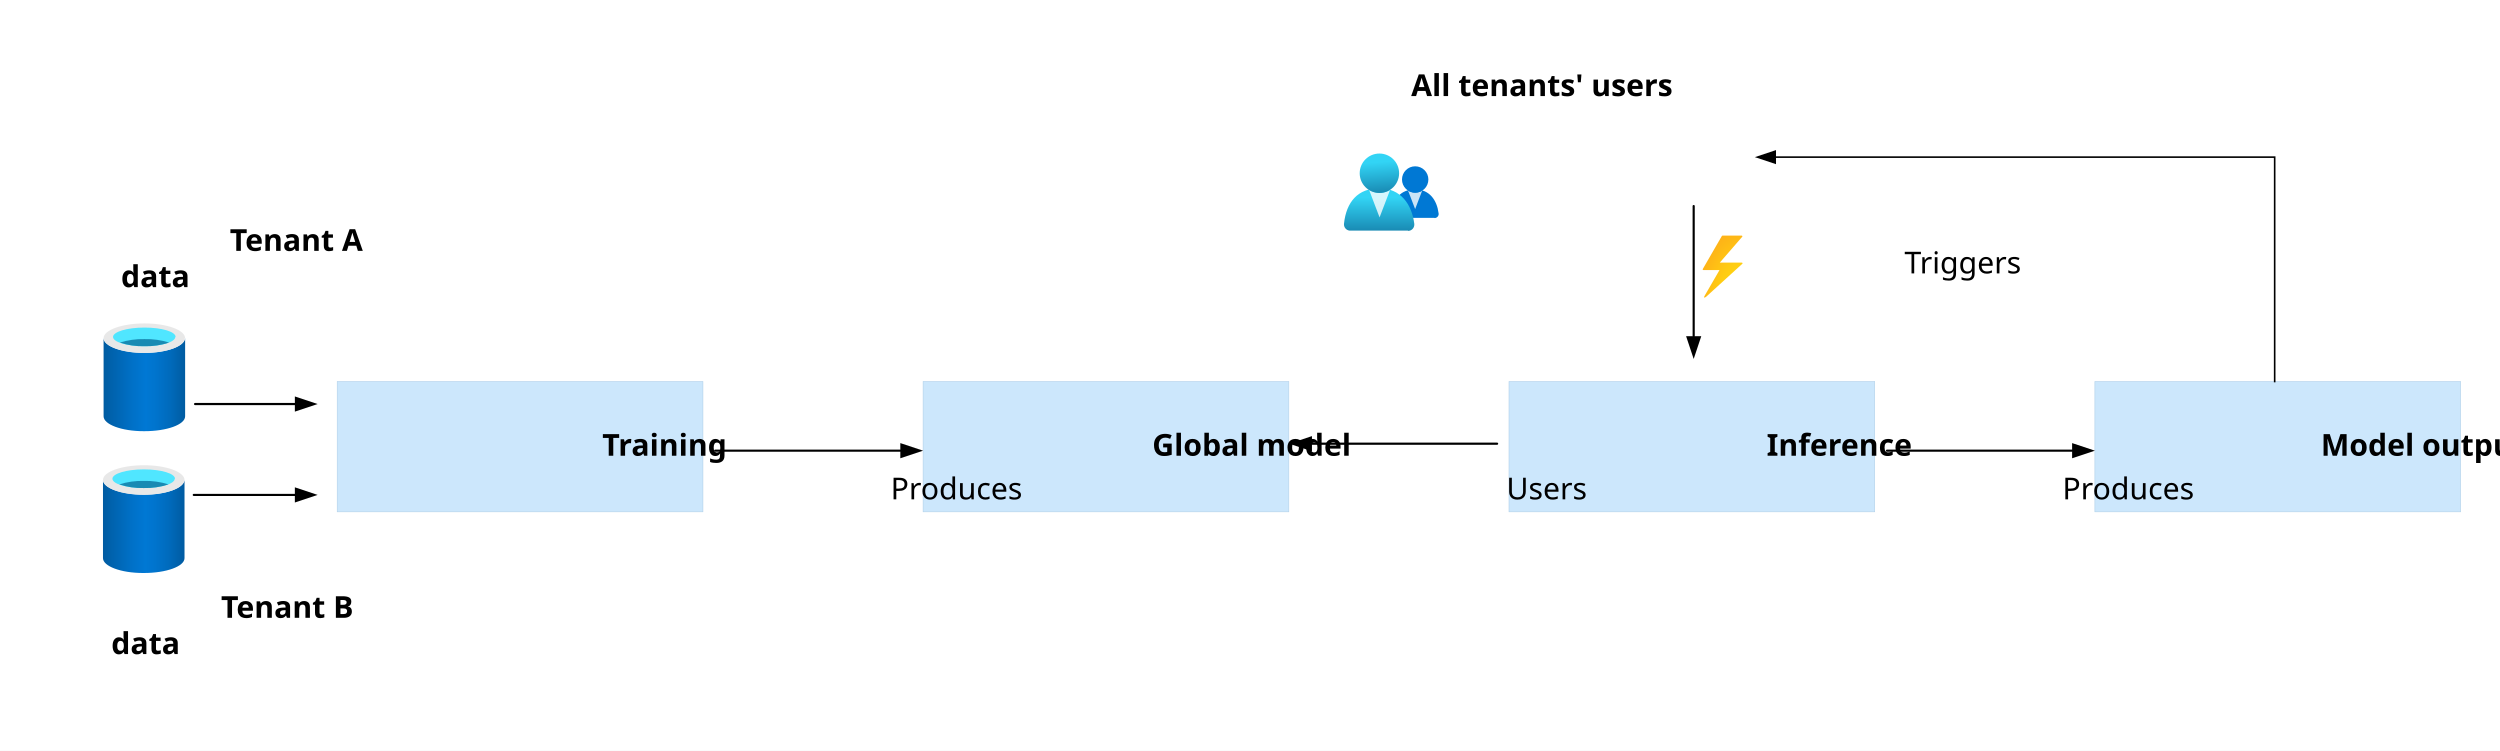
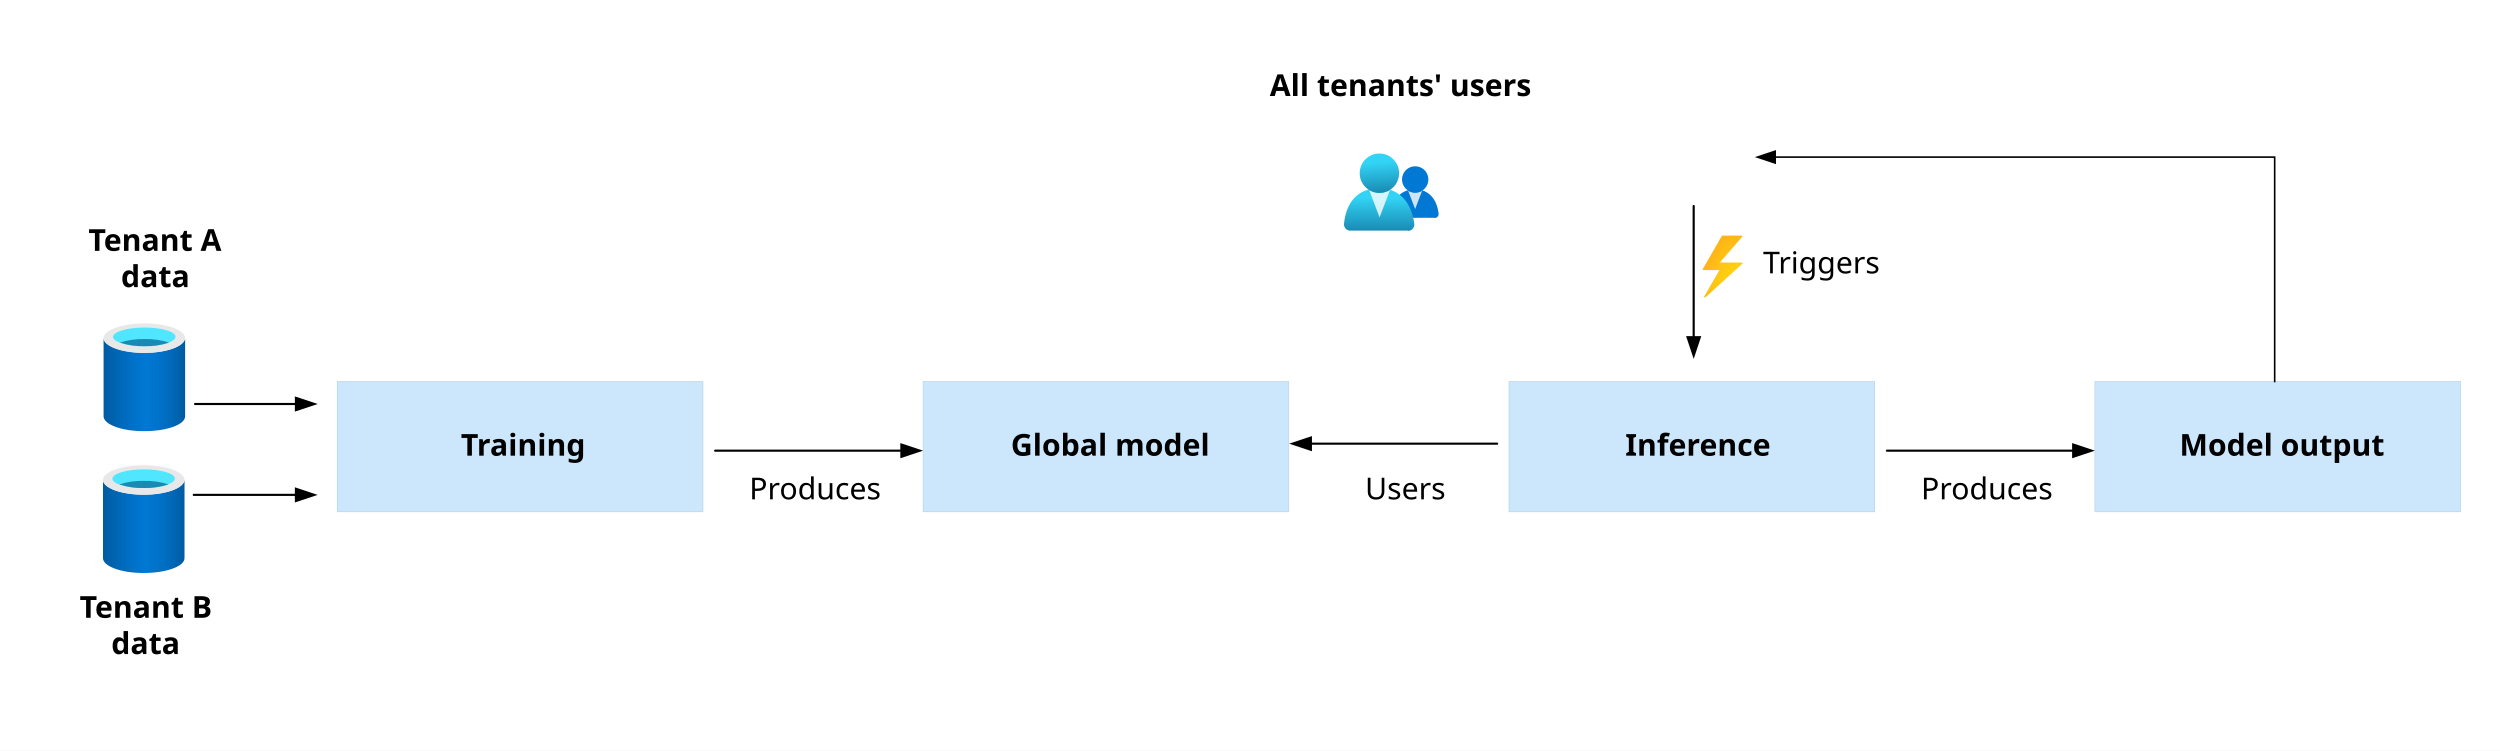
- <svg xmlns="http://www.w3.org/2000/svg" xmlns:ns1="http://schemas.microsoft.com/visio/2003/SVGExtensions/" xmlns:xlink="http://www.w3.org/1999/xlink" width="16.094in" height="4.833in" viewBox="0 0 1158.75 347.947" xml:space="preserve" color-interpolation-filters="sRGB" class="st23">
-   <ns1:documentProperties ns1:langID="1033" ns1:metric="true" ns1:viewMarkup="false">
-     <ns1:userDefs>
-       <ns1:ud ns1:nameU="msvSubprocessMaster" ns1:prompt="" ns1:val="VT4(Rectangle)" />
-       <ns1:ud ns1:nameU="msvNoAutoConnect" ns1:val="VT0(1):26" />
-       <ns1:ud ns1:nameU="msvWarnOnPersonalInfo" ns1:val="VT0(1):5" />
-     </ns1:userDefs>
-   </ns1:documentProperties>
-   <style type="text/css">
- 	
- 		.st1 {fill:#ffffff;stroke:none;stroke-width:0.25}
- 		.st2 {fill:#ffffff;stroke:none;stroke-linecap:butt;stroke-width:0.75}
- 		.st3 {fill:url(#grad0-13);stroke:none;stroke-linecap:butt;stroke-width:0.75}
- 		.st4 {fill:#e8e8e8}
- 		.st5 {stroke:none;stroke-linecap:butt;stroke-width:0.75}
- 		.st6 {fill:#50e6ff}
- 		.st7 {fill:#198ab3;stroke:none;stroke-linecap:butt;stroke-width:0.75}
- 		.st8 {fill:#cce7fc;stroke:#accde7;stroke-width:0.25}
- 		.st9 {fill:#000000;font-family:Segoe UI;font-size:1.167em;font-weight:bold}
- 		.st10 {marker-end:url(#mrkr13-48);stroke:#000000;stroke-linecap:round;stroke-linejoin:round;stroke-width:1}
- 		.st11 {fill:#000000;fill-opacity:1;stroke:#000000;stroke-opacity:1;stroke-width:0.284}
- 		.st12 {marker-start:url(#mrkr13-78);stroke:#000000;stroke-linecap:round;stroke-linejoin:round;stroke-width:1}
- 		.st13 {fill:none;stroke:none;stroke-width:0.25}
- 		.st14 {fill:#000000;font-family:Segoe UI;font-size:1.167em}
- 		.st15 {font-size:1em}
- 		.st16 {fill:url(#grad1-100);stroke:none;stroke-linecap:butt;stroke-width:0.75}
- 		.st17 {fill:#0078d4;stroke:none;stroke-linecap:butt;stroke-width:0.75}
- 		.st18 {fill:#ffffff;fill-opacity:0.8;stroke:none;stroke-linecap:butt;stroke-width:0.75}
- 		.st19 {fill:url(#grad0-111);stroke:none;stroke-linecap:butt;stroke-width:0.75}
- 		.st20 {fill:url(#grad0-117);stroke:none;stroke-linecap:butt;stroke-width:0.75}
- 		.st21 {marker-end:url(#mrkr13-135);stroke:#000000;stroke-width:0.75}
- 		.st22 {fill:#000000;fill-opacity:1;stroke:#000000;stroke-opacity:1;stroke-width:0.229}
- 		.st23 {fill:none;fill-rule:evenodd;font-size:12px;overflow:visible;stroke-linecap:square;stroke-miterlimit:3}
- 	
- 	</style>
+ <svg xmlns="http://www.w3.org/2000/svg" xmlns:xlink="http://www.w3.org/1999/xlink" width="1544.995" height="463.93" class="st23" color-interpolation-filters="sRGB" viewBox="0 0 1158.75 347.947" xml:space="preserve">
+   <style type="text/css">.st1{stroke:none;stroke-width:.25}.st1,.st2{fill:#fff}.st2,.st3{stroke:none}.st2,.st3{stroke-linecap:butt;stroke-width:.75}.st3{fill:url(#grad0-13)}.st4{fill:#e8e8e8}.st5{stroke:none;stroke-linecap:butt;stroke-width:.75}.st6{fill:#50e6ff}.st7{fill:#198ab3;stroke:none;stroke-linecap:butt;stroke-width:.75}.st8{fill:#cce7fc;stroke:#accde7;stroke-width:.25}.st9{fill:#000;font-family:Segoe UI;font-size:1.167em;font-weight:700}.st10{marker-end:url(#mrkr13-48);stroke:#000;stroke-linecap:round;stroke-linejoin:round;stroke-width:1}.st11{fill:#000;fill-opacity:1;stroke:#000;stroke-opacity:1;stroke-width:.284}.st12{marker-start:url(#mrkr13-78);stroke:#000;stroke-linecap:round;stroke-linejoin:round;stroke-width:1}.st13{fill:none;stroke:none;stroke-width:.25}.st14{fill:#000;font-family:Segoe UI;font-size:1.167em}.st15{font-size:1em}.st16,.st17{stroke-width:.75}.st16{fill:url(#grad1-100);stroke:none;stroke-linecap:butt}.st17{fill:#0078d4}.st17,.st18,.st19{stroke:none;stroke-linecap:butt}.st18{fill:#fff;fill-opacity:.8;stroke-width:.75}.st19{fill:url(#grad0-111)}.st19,.st20,.st21{stroke-width:.75}.st20{fill:url(#grad0-117);stroke:none;stroke-linecap:butt}.st21{marker-end:url(#mrkr13-135);stroke:#000}.st22{fill:#000;fill-opacity:1;stroke:#000;stroke-opacity:1;stroke-width:.229}.st23{fill:none;fill-rule:evenodd;font-size:12px;overflow:visible;stroke-linecap:square;stroke-miterlimit:3}</style>
  <defs id="Patterns_And_Gradients">
-     <linearGradient id="grad0-13" x1="0" y1="0" x2="1" y2="0" gradientTransform="rotate(0 0.5 0.5)">
+     <linearGradient id="grad0-13" x1="0" x2="1" y1="0" y2="0" gradientTransform="rotate(0 0.5 0.5)">
      <stop offset="0" stop-color="#005ba1" stop-opacity="1" />
-       <stop offset="0.07" stop-color="#0060a9" stop-opacity="1" />
-       <stop offset="0.36" stop-color="#0071c8" stop-opacity="1" />
-       <stop offset="0.52" stop-color="#0078d4" stop-opacity="1" />
-       <stop offset="0.64" stop-color="#0074cd" stop-opacity="1" />
-       <stop offset="0.82" stop-color="#006abb" stop-opacity="1" />
+       <stop offset=".07" stop-color="#0060a9" stop-opacity="1" />
+       <stop offset=".36" stop-color="#0071c8" stop-opacity="1" />
+       <stop offset=".52" stop-color="#0078d4" stop-opacity="1" />
+       <stop offset=".64" stop-color="#0074cd" stop-opacity="1" />
+       <stop offset=".82" stop-color="#006abb" stop-opacity="1" />
      <stop offset="1" stop-color="#005ba1" stop-opacity="1" />
    </linearGradient>
    <radialGradient id="grad1-100" cx="1" cy="1" r="1.4">
-       <stop offset="0.195" stop-color="#ffd70f" stop-opacity="1" />
-       <stop offset="0.44" stop-color="#ffcb12" stop-opacity="1" />
-       <stop offset="0.875" stop-color="#feac19" stop-opacity="1" />
+       <stop offset=".195" stop-color="#ffd70f" stop-opacity="1" />
+       <stop offset=".44" stop-color="#ffcb12" stop-opacity="1" />
+       <stop offset=".875" stop-color="#feac19" stop-opacity="1" />
      <stop offset="1" stop-color="#fea11b" stop-opacity="1" />
    </radialGradient>
-     <linearGradient id="grad0-111" x1="0" y1="0" x2="1" y2="0" gradientTransform="rotate(90 0.5 0.5)">
-       <stop offset="0.22" stop-color="#32d4f5" stop-opacity="1" />
+     <linearGradient id="grad0-111" x1="0" x2="1" y1="0" y2="0" gradientTransform="rotate(90 0.5 0.5)">
+       <stop offset=".22" stop-color="#32d4f5" stop-opacity="1" />
      <stop offset="1" stop-color="#198ab3" stop-opacity="1" />
    </linearGradient>
-     <linearGradient id="grad0-117" x1="0" y1="0" x2="1" y2="0" gradientTransform="rotate(85.4012 0.5 0.5)">
-       <stop offset="0.22" stop-color="#32d4f5" stop-opacity="1" />
+     <linearGradient id="grad0-117" x1="0" x2="1" y1="0" y2="0" gradientTransform="rotate(85.4012 0.5 0.5)">
+       <stop offset=".22" stop-color="#32d4f5" stop-opacity="1" />
      <stop offset="1" stop-color="#198ab3" stop-opacity="1" />
    </linearGradient>
  </defs>
  <defs id="Markers">
    <g id="lend13">
-       <path d="M 3 1 L 0 0 L 3 -1 L 3 1 " style="stroke:none" />
+       <path d="M 3 1 L 0 0 L 3 -1 L 3 1" style="stroke:none" />
    </g>
-     <marker id="mrkr13-48" class="st11" ns1:arrowType="13" ns1:arrowSize="2" ns1:setback="10.56" refX="-10.56" orient="auto" markerUnits="strokeWidth" overflow="visible">
-       <use xlink:href="#lend13" transform="scale(-3.52,-3.52) " />
+     <marker id="mrkr13-48" class="st11" markerUnits="strokeWidth" orient="auto" overflow="visible" refX="-10.56">
+       <use transform="scale(-3.52,-3.52)" xlink:href="#lend13" />
    </marker>
-     <marker id="mrkr13-78" class="st11" ns1:arrowType="13" ns1:arrowSize="2" ns1:setback="10.2" refX="10.2" orient="auto" markerUnits="strokeWidth" overflow="visible">
-       <use xlink:href="#lend13" transform="scale(3.52) " />
+     <marker id="mrkr13-78" class="st11" markerUnits="strokeWidth" orient="auto" overflow="visible" refX="10.2">
+       <use transform="scale(3.52)" xlink:href="#lend13" />
    </marker>
-     <marker id="mrkr13-135" class="st22" ns1:arrowType="13" ns1:arrowSize="2" ns1:setback="13.08" refX="-13.08" orient="auto" markerUnits="strokeWidth" overflow="visible">
-       <use xlink:href="#lend13" transform="scale(-4.36,-4.36) " />
+     <marker id="mrkr13-135" class="st22" markerUnits="strokeWidth" orient="auto" overflow="visible" refX="-13.08">
+       <use transform="scale(-4.36,-4.36)" xlink:href="#lend13" />
    </marker>
  </defs>
-   <g ns1:mID="4" ns1:index="1" ns1:groupContext="backgroundPage">
-     <ns1:userDefs>
-       <ns1:ud ns1:nameU="msvThemeOrder" ns1:val="VT0(0):26" />
-       <ns1:ud ns1:nameU="msvVisioCreated" ns1:prompt="" ns1:val="VT0(0):26" />
-     </ns1:userDefs>
-     <ns1:pageProperties width="16.094" height="4.833" ns1:drawingScale="0.0393701" ns1:pageScale="0.0393701" ns1:drawingUnits="24" ns1:shadowOffsetX="9" ns1:shadowOffsetY="-9" />
-     <g id="shape1-1" ns1:mID="1" ns1:groupContext="shape">
-       <ns1:userDefs>
-         <ns1:ud ns1:nameU="Background" ns1:val="VT0(0):26" />
-         <ns1:ud ns1:nameU="visVersion" ns1:val="VT0(15):26" />
-         <ns1:ud ns1:nameU="msvShapeCategories" ns1:prompt="" ns1:val="VT4(DoNotContain)" />
-         <ns1:ud ns1:nameU="msvVisioCreated" ns1:prompt="" ns1:val="VT0(0):26" />
-       </ns1:userDefs>
-       <rect x="0" y="0" width="1158.75" height="347.947" class="st1" />
+   <g>
+     <g id="shape1-1">
+       <rect width="1158.75" height="347.947" x="0" y="0" class="st1" />
    </g>
  </g>
-   <g ns1:mID="0" ns1:index="2" ns1:groupContext="foregroundPage">
-     <ns1:userDefs>
-       <ns1:ud ns1:nameU="msvThemeOrder" ns1:val="VT0(0):26" />
-       <ns1:ud ns1:nameU="visNavType" ns1:val="VT0(1):26" />
-     </ns1:userDefs>
-     <ns1:pageProperties ns1:drawingScale="0.0393701" ns1:pageScale="0.0393701" ns1:drawingUnits="24" ns1:shadowOffsetX="9" ns1:shadowOffsetY="-9" />
-     <g id="group1-3" transform="translate(48.0138,-148.108)" ns1:mID="1" ns1:groupContext="group">
-       <ns1:userDefs>
-         <ns1:ud ns1:nameU="visNavOrder" ns1:prompt="" ns1:val="VT0(1000):26" />
-       </ns1:userDefs>
-       <g id="group2-4" ns1:mID="2" ns1:groupContext="group">
-         <g id="shape4-5" ns1:mID="4" ns1:groupContext="shape" transform="translate(46.99,-34.8635)">
-           <path d="M5.13 347.95 A4.995 4.995 0 0 1 2.34 347.12 A5.064 5.064 0 0 1 -0 343.68 A5.271 5.271 0          0 1 5.13 337.23 A5.202 5.202 0 0 1 7.96 338.06 A5.305 5.305 0 0 1 10.27 341.51 A5.271          5.271 0 0 1 5.13 347.91 L5.13 347.95 Z" class="st2" />
+   <g>
+     <g id="group1-3" transform="translate(48.0138,-148.108)">
+       <g id="group2-4">
+         <g id="shape4-5" transform="translate(46.99,-34.8635)">
+           <path d="M5.13 347.95 A4.995 4.995 0 0 1 2.34 347.12 A5.064 5.064 0 0 1 -0 343.68 A5.271 5.271 0 0 1 5.13 337.23 A5.202 5.202 0 0 1 7.96 338.06 A5.305 5.305 0 0 1 10.27 341.51 A5.271 5.271 0 0 1 5.13 347.91 L5.13 347.95 Z" class="st2" />
        </g>
-         <g id="shape6-7" ns1:mID="6" ns1:groupContext="shape" transform="translate(46.9888,-2.20481)">
-           <path d="M5.13 347.95 A4.995 4.995 0 0 1 2.34 347.12 A5.202 5.202 0 0 1 0.69 339.89 A5.236 5.236          0 0 1 7.96 338.23 A5.271 5.271 0 0 1 5.13 347.95 Z" class="st2" />
+         <g id="shape6-7" transform="translate(46.9888,-2.20481)">
+           <path d="M5.13 347.95 A4.995 4.995 0 0 1 2.34 347.12 A5.202 5.202 0 0 1 0.69 339.89 A5.236 5.236 0 0 1 7.96 338.23 A5.271 5.271 0 0 1 5.13 347.95 Z" class="st2" />
        </g>
-         <g id="group8-9" ns1:mID="8" ns1:groupContext="group">
-           <g id="shape9-10" ns1:mID="9" ns1:groupContext="shape">
-             <path d="M18.95 311.64 C8.61 311.64 0 308.57 0 304.82 L0 341.06 C0 344.81 8.3 347.95 18.57 347.95 L18.95           347.95 C29.28 347.95 37.79 344.92 37.79 341.06 L37.79 304.82 C37.65 308.57 29.28 311.64 18.95           311.64 Z" class="st3" />
+         <g id="group8-9">
+           <g id="shape9-10">
+             <path d="M18.95 311.64 C8.61 311.64 0 308.57 0 304.82 L0 341.06 C0 344.81 8.3 347.95 18.57 347.95 L18.95 347.95 C29.28 347.95 37.79 344.92 37.79 341.06 L37.79 304.82 C37.65 308.57 29.28 311.64 18.95 311.64 Z" class="st3" />
          </g>
-           <g id="shape10-14" ns1:mID="10" ns1:groupContext="shape" transform="translate(0,-36.2415)">
-             <path d="M37.65 341.06 C37.65 344.81 29.21 347.95 18.81 347.95 C8.41 347.95 0 344.81 0 341.06 C0 337.3 8.61           334.24 18.95 334.24 C29.28 334.24 37.79 337.27 37.79 341.13 L37.65 341.06 Z" class="st4" />
-             <path d="M37.65 341.06 C37.65 344.81 29.21 347.95 18.81 347.95 C8.41 347.95 0 344.81 0 341.06 C0 337.3 8.61           334.24 18.95 334.24 C29.28 334.24 37.79 337.27 37.79 341.13" class="st5" />
+           <g id="shape10-14" transform="translate(0,-36.2415)">
+             <path d="M37.65 341.06 C37.65 344.81 29.21 347.95 18.81 347.95 C8.41 347.95 0 344.81 0 341.06 C0 337.3 8.61 334.24 18.95 334.24 C29.28 334.24 37.79 337.27 37.79 341.13 L37.65 341.06 Z" class="st4" />
+             <path d="M37.65 341.06 C37.65 344.81 29.21 347.95 18.81 347.95 C8.41 347.95 0 344.81 0 341.06 C0 337.3 8.61 334.24 18.95 334.24 C29.28 334.24 37.79 337.27 37.79 341.13" class="st5" />
          </g>
-           <g id="shape11-17" ns1:mID="11" ns1:groupContext="shape" transform="translate(4.37517,-39.3765)">
-             <path d="M28.87 343.64 C28.87 346.02 22.43 347.95 14.43 347.95 C6.44 347.95 0 346.02 0 343.64 C0 341.26 6.48           339.3 14.57 339.3 C22.67 339.3 29.01 341.23 29.01 343.64 L28.87 343.64 Z" class="st6" />
-             <path d="M28.87 343.64 C28.87 346.02 22.43 347.95 14.43 347.95 C6.44 347.95 0 346.02 0 343.64 C0 341.26 6.48           339.3 14.57 339.3 C22.67 339.3 29.01 341.23 29.01 343.64" class="st5" />
+           <g id="shape11-17" transform="translate(4.37517,-39.3765)">
+             <path d="M28.87 343.64 C28.87 346.02 22.43 347.95 14.43 347.95 C6.44 347.95 0 346.02 0 343.64 C0 341.26 6.48 339.3 14.57 339.3 C22.67 339.3 29.01 341.23 29.01 343.64 L28.87 343.64 Z" class="st6" />
+             <path d="M28.87 343.64 C28.87 346.02 22.43 347.95 14.43 347.95 C6.44 347.95 0 346.02 0 343.64 C0 341.26 6.48 339.3 14.57 339.3 C22.67 339.3 29.01 341.23 29.01 343.64" class="st5" />
          </g>
-           <g id="shape12-20" ns1:mID="12" ns1:groupContext="shape" transform="translate(7.54458,-39.3765)">
-             <path d="M11.4 344.64 A34.864 34.864 -180 0 0 -0 346.26 A33.313 33.313 -180 0 0 11.4 347.95 A33.692           33.692 -180 0 0 22.84 346.26 A34.932 34.932 -180 0 0 11.4 344.64 Z" class="st7" />
+           <g id="shape12-20" transform="translate(7.54458,-39.3765)">
+             <path d="M11.4 344.64 A34.864 34.864 -180 0 0 -0 346.26 A33.313 33.313 -180 0 0 11.4 347.95 A33.692 33.692 -180 0 0 22.84 346.26 A34.932 34.932 -180 0 0 11.4 344.64 Z" class="st7" />
          </g>
        </g>
      </g>
    </g>
-     <g id="group13-22" transform="translate(47.7322,-82.3759)" ns1:mID="13" ns1:groupContext="group">
-       <ns1:userDefs>
-         <ns1:ud ns1:nameU="visNavOrder" ns1:prompt="" ns1:val="VT0(2000):26" />
-       </ns1:userDefs>
-       <g id="group14-23" ns1:mID="14" ns1:groupContext="group">
-         <g id="shape15-24" ns1:mID="15" ns1:groupContext="shape" transform="translate(46.99,-34.8635)">
-           <path d="M5.13 347.95 A4.995 4.995 0 0 1 2.34 347.12 A5.064 5.064 0 0 1 -0 343.68 A5.271 5.271 0          0 1 5.13 337.23 A5.202 5.202 0 0 1 7.96 338.06 A5.305 5.305 0 0 1 10.27 341.51 A5.271          5.271 0 0 1 5.13 347.91 L5.13 347.95 Z" class="st2" />
+     <g id="group13-22" transform="translate(47.7322,-82.3759)">
+       <g id="group14-23">
+         <g id="shape15-24" transform="translate(46.99,-34.8635)">
+           <path d="M5.13 347.95 A4.995 4.995 0 0 1 2.34 347.12 A5.064 5.064 0 0 1 -0 343.68 A5.271 5.271 0 0 1 5.13 337.23 A5.202 5.202 0 0 1 7.96 338.06 A5.305 5.305 0 0 1 10.27 341.51 A5.271 5.271 0 0 1 5.13 347.91 L5.13 347.95 Z" class="st2" />
        </g>
-         <g id="shape16-26" ns1:mID="16" ns1:groupContext="shape" transform="translate(46.9888,-2.20481)">
-           <path d="M5.13 347.95 A4.995 4.995 0 0 1 2.34 347.12 A5.202 5.202 0 0 1 0.69 339.89 A5.236 5.236          0 0 1 7.96 338.23 A5.271 5.271 0 0 1 5.13 347.95 Z" class="st2" />
+         <g id="shape16-26" transform="translate(46.9888,-2.20481)">
+           <path d="M5.13 347.95 A4.995 4.995 0 0 1 2.34 347.12 A5.202 5.202 0 0 1 0.69 339.89 A5.236 5.236 0 0 1 7.96 338.23 A5.271 5.271 0 0 1 5.13 347.95 Z" class="st2" />
        </g>
-         <g id="group17-28" ns1:mID="17" ns1:groupContext="group">
-           <g id="shape18-29" ns1:mID="18" ns1:groupContext="shape">
-             <path d="M18.95 311.64 C8.61 311.64 0 308.57 0 304.82 L0 341.06 C0 344.81 8.3 347.95 18.57 347.95 L18.95           347.95 C29.28 347.95 37.79 344.92 37.79 341.06 L37.79 304.82 C37.65 308.57 29.28 311.64 18.95           311.64 Z" class="st3" />
+         <g id="group17-28">
+           <g id="shape18-29">
+             <path d="M18.95 311.64 C8.61 311.64 0 308.57 0 304.82 L0 341.06 C0 344.81 8.3 347.95 18.57 347.95 L18.95 347.95 C29.28 347.95 37.79 344.92 37.79 341.06 L37.79 304.82 C37.65 308.57 29.28 311.64 18.95 311.64 Z" class="st3" />
          </g>
-           <g id="shape19-32" ns1:mID="19" ns1:groupContext="shape" transform="translate(0,-36.2415)">
-             <path d="M37.65 341.06 C37.65 344.81 29.21 347.95 18.81 347.95 C8.41 347.95 0 344.81 0 341.06 C0 337.3 8.61           334.24 18.95 334.24 C29.28 334.24 37.79 337.27 37.79 341.13 L37.65 341.06 Z" class="st4" />
-             <path d="M37.65 341.06 C37.65 344.81 29.21 347.95 18.81 347.95 C8.41 347.95 0 344.81 0 341.06 C0 337.3 8.61           334.24 18.95 334.24 C29.28 334.24 37.79 337.27 37.79 341.13" class="st5" />
+           <g id="shape19-32" transform="translate(0,-36.2415)">
+             <path d="M37.65 341.06 C37.65 344.81 29.21 347.95 18.81 347.95 C8.41 347.95 0 344.81 0 341.06 C0 337.3 8.61 334.24 18.95 334.24 C29.28 334.24 37.79 337.27 37.79 341.13 L37.65 341.06 Z" class="st4" />
+             <path d="M37.65 341.06 C37.65 344.81 29.21 347.95 18.81 347.95 C8.41 347.95 0 344.81 0 341.06 C0 337.3 8.61 334.24 18.95 334.24 C29.28 334.24 37.79 337.27 37.79 341.13" class="st5" />
          </g>
-           <g id="shape20-35" ns1:mID="20" ns1:groupContext="shape" transform="translate(4.37517,-39.3765)">
-             <path d="M28.87 343.64 C28.87 346.02 22.43 347.95 14.43 347.95 C6.44 347.95 0 346.02 0 343.64 C0 341.26 6.48           339.3 14.57 339.3 C22.67 339.3 29.01 341.23 29.01 343.64 L28.87 343.64 Z" class="st6" />
-             <path d="M28.87 343.64 C28.87 346.02 22.43 347.95 14.43 347.95 C6.44 347.95 0 346.02 0 343.64 C0 341.26 6.48           339.3 14.57 339.3 C22.67 339.3 29.01 341.23 29.01 343.64" class="st5" />
+           <g id="shape20-35" transform="translate(4.37517,-39.3765)">
+             <path d="M28.87 343.64 C28.87 346.02 22.43 347.95 14.43 347.95 C6.44 347.95 0 346.02 0 343.64 C0 341.26 6.48 339.3 14.57 339.3 C22.67 339.3 29.01 341.23 29.01 343.64 L28.87 343.64 Z" class="st6" />
+             <path d="M28.87 343.64 C28.87 346.02 22.43 347.95 14.43 347.95 C6.44 347.95 0 346.02 0 343.64 C0 341.26 6.48 339.3 14.57 339.3 C22.67 339.3 29.01 341.23 29.01 343.64" class="st5" />
          </g>
-           <g id="shape21-38" ns1:mID="21" ns1:groupContext="shape" transform="translate(7.54458,-39.3765)">
-             <path d="M11.4 344.64 A34.864 34.864 -180 0 0 -0 346.26 A33.313 33.313 -180 0 0 11.4 347.95 A33.692           33.692 -180 0 0 22.84 346.26 A34.932 34.932 -180 0 0 11.4 344.64 Z" class="st7" />
+           <g id="shape21-38" transform="translate(7.54458,-39.3765)">
+             <path d="M11.4 344.64 A34.864 34.864 -180 0 0 -0 346.26 A33.313 33.313 -180 0 0 11.4 347.95 A33.692 33.692 -180 0 0 22.84 346.26 A34.932 34.932 -180 0 0 11.4 344.64 Z" class="st7" />
          </g>
        </g>
      </g>
    </g>
-     <g id="shape22-40" ns1:mID="22" ns1:groupContext="shape" transform="translate(156.294,-110.722)">
-       <ns1:userDefs>
-         <ns1:ud ns1:nameU="visNavOrder" ns1:prompt="" ns1:val="VT0(3000):26" />
-       </ns1:userDefs>
-       <ns1:textBlock ns1:margins="rect(4,4,4,4)" ns1:tabSpace="42.5197" />
-       <ns1:textRect cx="84.758" cy="317.743" width="169.52" height="60.409" />
-       <rect x="0" y="287.538" width="169.516" height="60.409" class="st8" />
-       <text x="57.32" y="321.94" class="st9" ns1:langID="2052">
-         <ns1:paragraph ns1:horizAlign="1" />
-         <ns1:tabList />Training</text>
+     <g id="shape22-40" transform="translate(156.294,-110.722)">
+       <rect width="169.516" height="60.409" x="0" y="287.538" class="st8" />
+       <text x="57.32" y="321.94" class="st9">Training</text>
    </g>
-     <g id="shape23-43" ns1:mID="23" ns1:groupContext="shape" transform="translate(90.4183,-160.692)">
-       <ns1:userDefs>
-         <ns1:ud ns1:nameU="visNavOrder" ns1:prompt="" ns1:val="VT0(4000):26" />
-       </ns1:userDefs>
+     <g id="shape23-43" transform="translate(90.4183,-160.692)">
      <path d="M0 347.95 L46.25 347.95" class="st10" />
    </g>
-     <g id="shape24-49" ns1:mID="24" ns1:groupContext="shape" transform="translate(89.8169,-118.57)">
-       <ns1:userDefs>
-         <ns1:ud ns1:nameU="visNavOrder" ns1:prompt="" ns1:val="VT0(5000):26" />
-       </ns1:userDefs>
+     <g id="shape24-49" transform="translate(89.8169,-118.57)">
      <path d="M0 347.95 L46.85 347.95" class="st10" />
    </g>
-     <g id="shape25-54" ns1:mID="25" ns1:groupContext="shape" transform="translate(427.856,-110.722)">
-       <ns1:userDefs>
-         <ns1:ud ns1:nameU="visNavOrder" ns1:prompt="" ns1:val="VT0(6000):26" />
-       </ns1:userDefs>
-       <ns1:textBlock ns1:margins="rect(4,4,4,4)" ns1:tabSpace="42.5197" />
-       <ns1:textRect cx="84.758" cy="317.743" width="169.52" height="60.409" />
-       <rect x="0" y="287.538" width="169.516" height="60.409" class="st8" />
-       <text x="40.68" y="321.94" class="st9" ns1:langID="2052">
-         <ns1:paragraph ns1:horizAlign="1" />
-         <ns1:tabList />Global model</text>
+     <g id="shape25-54" transform="translate(427.856,-110.722)">
+       <rect width="169.516" height="60.409" x="0" y="287.538" class="st8" />
+       <text x="40.68" y="321.94" class="st9">Global model</text>
    </g>
-     <g id="shape26-57" ns1:mID="26" ns1:groupContext="shape" transform="translate(699.419,-110.722)">
-       <ns1:userDefs>
-         <ns1:ud ns1:nameU="visNavOrder" ns1:prompt="" ns1:val="VT0(7000):26" />
-       </ns1:userDefs>
-       <ns1:textBlock ns1:margins="rect(4,4,4,4)" ns1:tabSpace="42.5197" />
-       <ns1:textRect cx="84.758" cy="317.743" width="169.52" height="60.409" />
-       <rect x="0" y="287.538" width="169.516" height="60.409" class="st8" />
-       <text x="53.88" y="321.94" class="st9" ns1:langID="2052">
-         <ns1:paragraph ns1:horizAlign="1" />
-         <ns1:tabList />Inference</text>
+     <g id="shape26-57" transform="translate(699.419,-110.722)">
+       <rect width="169.516" height="60.409" x="0" y="287.538" class="st8" />
+       <text x="53.88" y="321.94" class="st9">Inference</text>
    </g>
-     <g id="shape27-60" ns1:mID="27" ns1:groupContext="shape" transform="translate(970.982,-110.722)">
-       <ns1:userDefs>
-         <ns1:ud ns1:nameU="visNavOrder" ns1:prompt="" ns1:val="VT0(8000):26" />
-       </ns1:userDefs>
-       <ns1:textBlock ns1:margins="rect(4,4,4,4)" ns1:tabSpace="42.5197" />
-       <ns1:textRect cx="84.758" cy="317.743" width="169.52" height="60.409" />
-       <rect x="0" y="287.538" width="169.516" height="60.409" class="st8" />
-       <text x="39.2" y="321.94" class="st9" ns1:langID="2052">
-         <ns1:paragraph ns1:horizAlign="1" />
-         <ns1:tabList />Model output</text>
+     <g id="shape27-60" transform="translate(970.982,-110.722)">
+       <rect width="169.516" height="60.409" x="0" y="287.538" class="st8" />
+       <text x="39.2" y="321.94" class="st9">Model output</text>
    </g>
-     <g id="shape28-63" ns1:mID="28" ns1:groupContext="shape" transform="translate(331.478,-139.069)">
-       <ns1:userDefs>
-         <ns1:ud ns1:nameU="visNavOrder" ns1:prompt="" ns1:val="VT0(9000):26" />
-       </ns1:userDefs>
+     <g id="shape28-63" transform="translate(331.478,-139.069)">
      <path d="M0 347.95 L85.82 347.95" class="st10" />
    </g>
-     <g id="shape29-68" ns1:mID="29" ns1:groupContext="shape" transform="translate(874.604,-139.069)">
-       <ns1:userDefs>
-         <ns1:ud ns1:nameU="visNavOrder" ns1:prompt="" ns1:val="VT0(10000):26" />
-       </ns1:userDefs>
+     <g id="shape29-68" transform="translate(874.604,-139.069)">
      <path d="M0 347.95 L85.82 347.95" class="st10" />
    </g>
-     <g id="shape30-73" ns1:mID="30" ns1:groupContext="shape" transform="translate(597.53,-142.308)">
-       <ns1:userDefs>
-         <ns1:ud ns1:nameU="visNavOrder" ns1:prompt="" ns1:val="VT0(11000):26" />
-       </ns1:userDefs>
+     <g id="shape30-73" transform="translate(597.53,-142.308)">
      <path d="M10.2 347.95 L10.56 347.95 L96.38 347.95" class="st12" />
    </g>
-     <g id="shape31-79" ns1:mID="31" ns1:groupContext="shape" transform="translate(334.848,-110.722)">
-       <ns1:userDefs>
-         <ns1:ud ns1:nameU="visNavOrder" ns1:prompt="" ns1:val="VT0(12000):26" />
-       </ns1:userDefs>
-       <ns1:textBlock ns1:margins="rect(4,4,4,4)" ns1:tabSpace="42.5197" />
-       <ns1:textRect cx="40.835" cy="337.947" width="81.67" height="20" />
-       <rect x="0" y="327.947" width="81.669" height="20" class="st13" />
-       <text x="12.43" y="342.15" class="st14" ns1:langID="2052">
-         <ns1:paragraph ns1:horizAlign="1" />
-         <ns1:tabList />Produces</text>
+     <g id="shape31-79" transform="translate(334.848,-110.722)">
+       <rect width="81.669" height="20" x="0" y="327.947" class="st13" />
+       <text x="12.43" y="342.15" class="st14">Produces</text>
    </g>
-     <g id="shape32-82" ns1:mID="32" ns1:groupContext="shape" transform="translate(608.71,-110.722)">
-       <ns1:userDefs>
-         <ns1:ud ns1:nameU="visNavOrder" ns1:prompt="" ns1:val="VT0(13000):26" />
-       </ns1:userDefs>
-       <ns1:textBlock ns1:margins="rect(4,4,4,4)" ns1:tabSpace="42.5197" />
-       <ns1:textRect cx="40.835" cy="337.947" width="81.67" height="20" />
-       <rect x="0" y="327.947" width="81.669" height="20" class="st13" />
-       <text x="23.99" y="342.15" class="st14" ns1:langID="2052">
-         <ns1:paragraph ns1:horizAlign="1" />
-         <ns1:tabList />Users</text>
+     <g id="shape32-82" transform="translate(608.71,-110.722)">
+       <rect width="81.669" height="20" x="0" y="327.947" class="st13" />
+       <text x="23.99" y="342.15" class="st14">Users</text>
    </g>
-     <g id="shape33-85" ns1:mID="33" ns1:groupContext="shape" transform="translate(877.974,-110.722)">
-       <ns1:userDefs>
-         <ns1:ud ns1:nameU="visNavOrder" ns1:prompt="" ns1:val="VT0(14000):26" />
-       </ns1:userDefs>
-       <ns1:textBlock ns1:margins="rect(4,4,4,4)" ns1:tabSpace="42.5197" />
-       <ns1:textRect cx="40.835" cy="337.947" width="81.67" height="20" />
-       <rect x="0" y="327.947" width="81.669" height="20" class="st13" />
-       <text x="12.43" y="342.15" class="st14" ns1:langID="2052">
-         <ns1:paragraph ns1:horizAlign="1" />
-         <ns1:tabList />Produces</text>
+     <g id="shape33-85" transform="translate(877.974,-110.722)">
+       <rect width="81.669" height="20" x="0" y="327.947" class="st13" />
+       <text x="12.43" y="342.15" class="st14">Produces</text>
    </g>
-     <g id="shape34-88" ns1:mID="34" ns1:groupContext="shape" transform="translate(29.8563,-202.502)">
-       <ns1:userDefs>
-         <ns1:ud ns1:nameU="visNavOrder" ns1:prompt="" ns1:val="VT0(15000):26" />
-       </ns1:userDefs>
-       <ns1:textBlock ns1:margins="rect(4,4,4,4)" ns1:tabSpace="42.5197" />
-       <ns1:textRect cx="40.835" cy="322.971" width="81.67" height="49.953" />
-       <rect x="0" y="297.995" width="81.669" height="49.953" class="st13" />
-       <text x="11.13" y="318.77" class="st9" ns1:langID="2052">
-         <ns1:paragraph ns1:horizAlign="1" />
-         <ns1:tabList />Tenant A <tspan x="26.24" dy="1.2em" class="st15">data</tspan>
+     <g id="shape34-88" transform="translate(29.8563,-202.502)">
+       <rect width="81.669" height="49.953" x="0" y="297.995" class="st13" />
+       <text x="11.13" y="318.77" class="st9">Tenant A <tspan x="26.24" class="st15" dy="1.2em">data</tspan>
      </text>
    </g>
-     <g id="shape35-92" ns1:mID="35" ns1:groupContext="shape" transform="translate(25.3366,-32.4232)">
-       <ns1:userDefs>
-         <ns1:ud ns1:nameU="visNavOrder" ns1:prompt="" ns1:val="VT0(16000):26" />
-       </ns1:userDefs>
-       <ns1:textBlock ns1:margins="rect(4,4,4,4)" ns1:tabSpace="42.5197" />
-       <ns1:textRect cx="40.835" cy="322.971" width="81.67" height="49.953" />
-       <rect x="0" y="297.995" width="81.669" height="49.953" class="st13" />
-       <text x="11.57" y="318.77" class="st9" ns1:langID="2052">
-         <ns1:paragraph ns1:horizAlign="1" />
-         <ns1:tabList />Tenant B <tspan x="26.24" dy="1.2em" class="st15">data</tspan>
+     <g id="shape35-92" transform="translate(25.3366,-32.4232)">
+       <rect width="81.669" height="49.953" x="0" y="297.995" class="st13" />
+       <text x="11.57" y="318.77" class="st9">Tenant B <tspan x="26.24" class="st15" dy="1.2em">data</tspan>
      </text>
    </g>
-     <g id="group36-96" transform="translate(789.177,-209.453)" ns1:mID="36" ns1:groupContext="group">
-       <ns1:userDefs>
-         <ns1:ud ns1:nameU="visNavOrder" ns1:prompt="" ns1:val="VT0(17000):26" />
-       </ns1:userDefs>
-       <g id="shape37-97" ns1:mID="37" ns1:groupContext="shape">
-         <path d="M7.81 334.63 L0.42 334.63 a0.382 0.382 0 0 1 -0.418 -0.319 a0.28 0.28 0 0 1 0.037         -0.136 L8.9 318.83 a0.438 0.438 0 0 1 0.382 -0.192 L18.02 318.64 a0.38 0.38 0         0 1 0.418 0.319 a0.283 0.283 0 0 1 -0.073 0.19 L7.96 331.15 L18.1 331.15 a0.382         0.382 0 0 1 0.418 0.319 a0.295 0.295 0 0 1 -0.107 0.219 L1.55 347.05 C1.39 347.13         0.28 347.95 0.82 346.71 L7.81 334.63 Z" class="st16" />
+     <g id="group36-96" transform="translate(789.177,-209.453)">
+       <g id="shape37-97">
+         <path d="M7.81 334.63 L0.42 334.63 a0.382 0.382 0 0 1 -0.418 -0.319 a0.28 0.28 0 0 1 0.037 -0.136 L8.9 318.83 a0.438 0.438 0 0 1 0.382 -0.192 L18.02 318.64 a0.38 0.38 0 0 1 0.418 0.319 a0.283 0.283 0 0 1 -0.073 0.19 L7.96 331.15 L18.1 331.15 a0.382 0.382 0 0 1 0.418 0.319 a0.295 0.295 0 0 1 -0.107 0.219 L1.55 347.05 C1.39 347.13 0.28 347.95 0.82 346.71 L7.81 334.63 Z" class="st16" />
      </g>
    </g>
-     <g id="group38-101" transform="translate(622.938,-240.945)" ns1:mID="38" ns1:groupContext="group">
-       <ns1:userDefs>
-         <ns1:ud ns1:nameU="visNavOrder" ns1:prompt="" ns1:val="VT0(18000):26" />
-       </ns1:userDefs>
-       <g id="shape39-102" ns1:mID="39" ns1:groupContext="shape" transform="translate(22.0901,-5.94264)">
-         <path d="M19.85 347.95 A1.924 1.924 -180 0 0 21.8 346.02 a0.682 0.682 -180 0 0 -0.049 -0.317 C20.99         339.62 17.51 334.65 10.89 334.65 C4.26 334.65 0.68 338.94 0 345.71 A1.973 1.973 -180 0 0 1.75 347.85         L19.85 347.85 L19.85 347.95 Z" class="st17" />
+     <g id="group38-101" transform="translate(622.938,-240.945)">
+       <g id="shape39-102" transform="translate(22.0901,-5.94264)">
+         <path d="M19.85 347.95 A1.924 1.924 -180 0 0 21.8 346.02 a0.682 0.682 -180 0 0 -0.049 -0.317 C20.99 339.62 17.51 334.65 10.89 334.65 C4.26 334.65 0.68 338.94 0 345.71 A1.973 1.973 -180 0 0 1.75 347.85 L19.85 347.85 L19.85 347.95 Z" class="st17" />
      </g>
-       <g id="shape40-104" ns1:mID="40" ns1:groupContext="shape" transform="translate(29.6889,-10.1074)">
-         <path d="M3.31 340.35 A5.943 5.943 0 0 1 -0 339.37 L3.29 347.95 L6.53 339.45 A6.186 6.186 0 0 1 3.31 340.35         Z" class="st18" />
+       <g id="shape40-104" transform="translate(29.6889,-10.1074)">
+         <path d="M3.31 340.35 A5.943 5.943 0 0 1 -0 339.37 L3.29 347.95 L6.53 339.45 A6.186 6.186 0 0 1 3.31 340.35 Z" class="st18" />
      </g>
-       <g id="shape41-106" ns1:mID="41" ns1:groupContext="shape" transform="translate(26.888,-17.7062)">
-         <ellipse cx="6.113" cy="341.834" rx="6.113" ry="6.113" class="st17" />
+       <g id="shape41-106" transform="translate(26.888,-17.7062)">
+         <ellipse cx="6.113" cy="341.834" class="st17" rx="6.113" ry="6.113" />
      </g>
-       <g id="shape42-108" ns1:mID="42" ns1:groupContext="shape">
-         <path d="M29.69 347.95 A2.898 2.898 -180 0 0 32.59 345.05 A1.607 1.607 -180 0 0 32.59 344.71 C31.44 335.6         26.25 328.2 16.37 328.2 C6.48 328.2 1.07 334.48 0 344.64 A2.923 2.923 -180 0 0 2.61 347.83 L29.64         347.83 L29.69 347.95 Z" class="st19" />
+       <g id="shape42-108">
+         <path d="M29.69 347.95 A2.898 2.898 -180 0 0 32.59 345.05 A1.607 1.607 -180 0 0 32.59 344.71 C31.44 335.6 26.25 328.2 16.37 328.2 C6.48 328.2 1.07 334.48 0 344.64 A2.923 2.923 -180 0 0 2.61 347.83 L29.64 347.83 L29.69 347.95 Z" class="st19" />
      </g>
-       <g id="shape43-112" ns1:mID="43" ns1:groupContext="shape" transform="translate(11.6174,-6.25926)">
+       <g id="shape43-112" transform="translate(11.6174,-6.25926)">
        <path d="M4.87 336.62 A9.06 9.06 0 0 1 0 335.16 L4.87 347.95 L9.74 335.26 A9.279 9.279 0 0 1 4.87 336.62 Z" class="st18" />
      </g>
-       <g id="shape44-114" ns1:mID="44" ns1:groupContext="shape" transform="translate(7.28218,-17.5844)">
-         <ellipse cx="9.133" cy="338.814" rx="9.133" ry="9.133" class="st20" />
+       <g id="shape44-114" transform="translate(7.28218,-17.5844)">
+         <ellipse cx="9.133" cy="338.814" class="st20" rx="9.133" ry="9.133" />
      </g>
    </g>
-     <g id="shape45-118" ns1:mID="45" ns1:groupContext="shape" transform="translate(1132.97,95.4927) rotate(90)">
-       <ns1:userDefs>
-         <ns1:ud ns1:nameU="visNavOrder" ns1:prompt="" ns1:val="VT0(19000):26" />
-       </ns1:userDefs>
+     <g id="shape45-118" transform="translate(1132.97,95.4927) rotate(90)">
      <path d="M0 347.95 L60.31 347.95" class="st10" />
    </g>
-     <g id="shape46-123" ns1:mID="46" ns1:groupContext="shape" transform="translate(807.699,-215.447)">
-       <ns1:userDefs>
-         <ns1:ud ns1:nameU="visNavOrder" ns1:prompt="" ns1:val="VT0(20000):26" />
-       </ns1:userDefs>
-       <ns1:textBlock ns1:margins="rect(4,4,4,4)" ns1:tabSpace="42.5197" />
-       <ns1:textRect cx="34.591" cy="337.947" width="69.19" height="20" />
-       <rect x="0" y="327.947" width="69.181" height="20" class="st13" />
-       <text x="9.49" y="342.15" class="st14" ns1:langID="2052">
-         <ns1:paragraph ns1:horizAlign="1" />
-         <ns1:tabList />Triggers</text>
+     <g id="shape46-123" transform="translate(807.699,-215.447)">
+       <rect width="69.181" height="20" x="0" y="327.947" class="st13" />
+       <text x="9.49" y="342.15" class="st14">Triggers</text>
    </g>
-     <g id="shape47-126" ns1:mID="47" ns1:groupContext="shape" transform="translate(574.436,-297.638)">
-       <ns1:userDefs>
-         <ns1:ud ns1:nameU="visNavOrder" ns1:prompt="" ns1:val="VT0(21000):26" />
-       </ns1:userDefs>
-       <ns1:textBlock ns1:margins="rect(4,4,4,4)" ns1:tabSpace="42.5197" />
-       <ns1:textRect cx="70.446" cy="337.947" width="140.9" height="20" />
-       <rect x="0" y="327.947" width="140.892" height="20" class="st13" />
-       <text x="14.11" y="342.15" class="st9" ns1:langID="2052">
-         <ns1:paragraph ns1:horizAlign="1" />
-         <ns1:tabList />All tenants<tspan class="st15" ns1:langID="1033">'</tspan> users</text>
+     <g id="shape47-126" transform="translate(574.436,-297.638)">
+       <rect width="140.892" height="20" x="0" y="327.947" class="st13" />
+       <text x="14.11" y="342.15" class="st9">All tenants<tspan class="st15">'</tspan> users</text>
    </g>
-     <g id="shape48-130" ns1:mID="48" ns1:groupContext="shape" transform="translate(813.368,-171.132)">
-       <ns1:userDefs>
-         <ns1:ud ns1:nameU="visNavOrder" ns1:prompt="" ns1:val="VT0(22000):26" />
-       </ns1:userDefs>
+     <g id="shape48-130" transform="translate(813.368,-171.132)">
      <path d="M240.94 347.95 L240.94 243.95 L9.81 243.95" class="st21" />
    </g>
  </g>
</svg>
